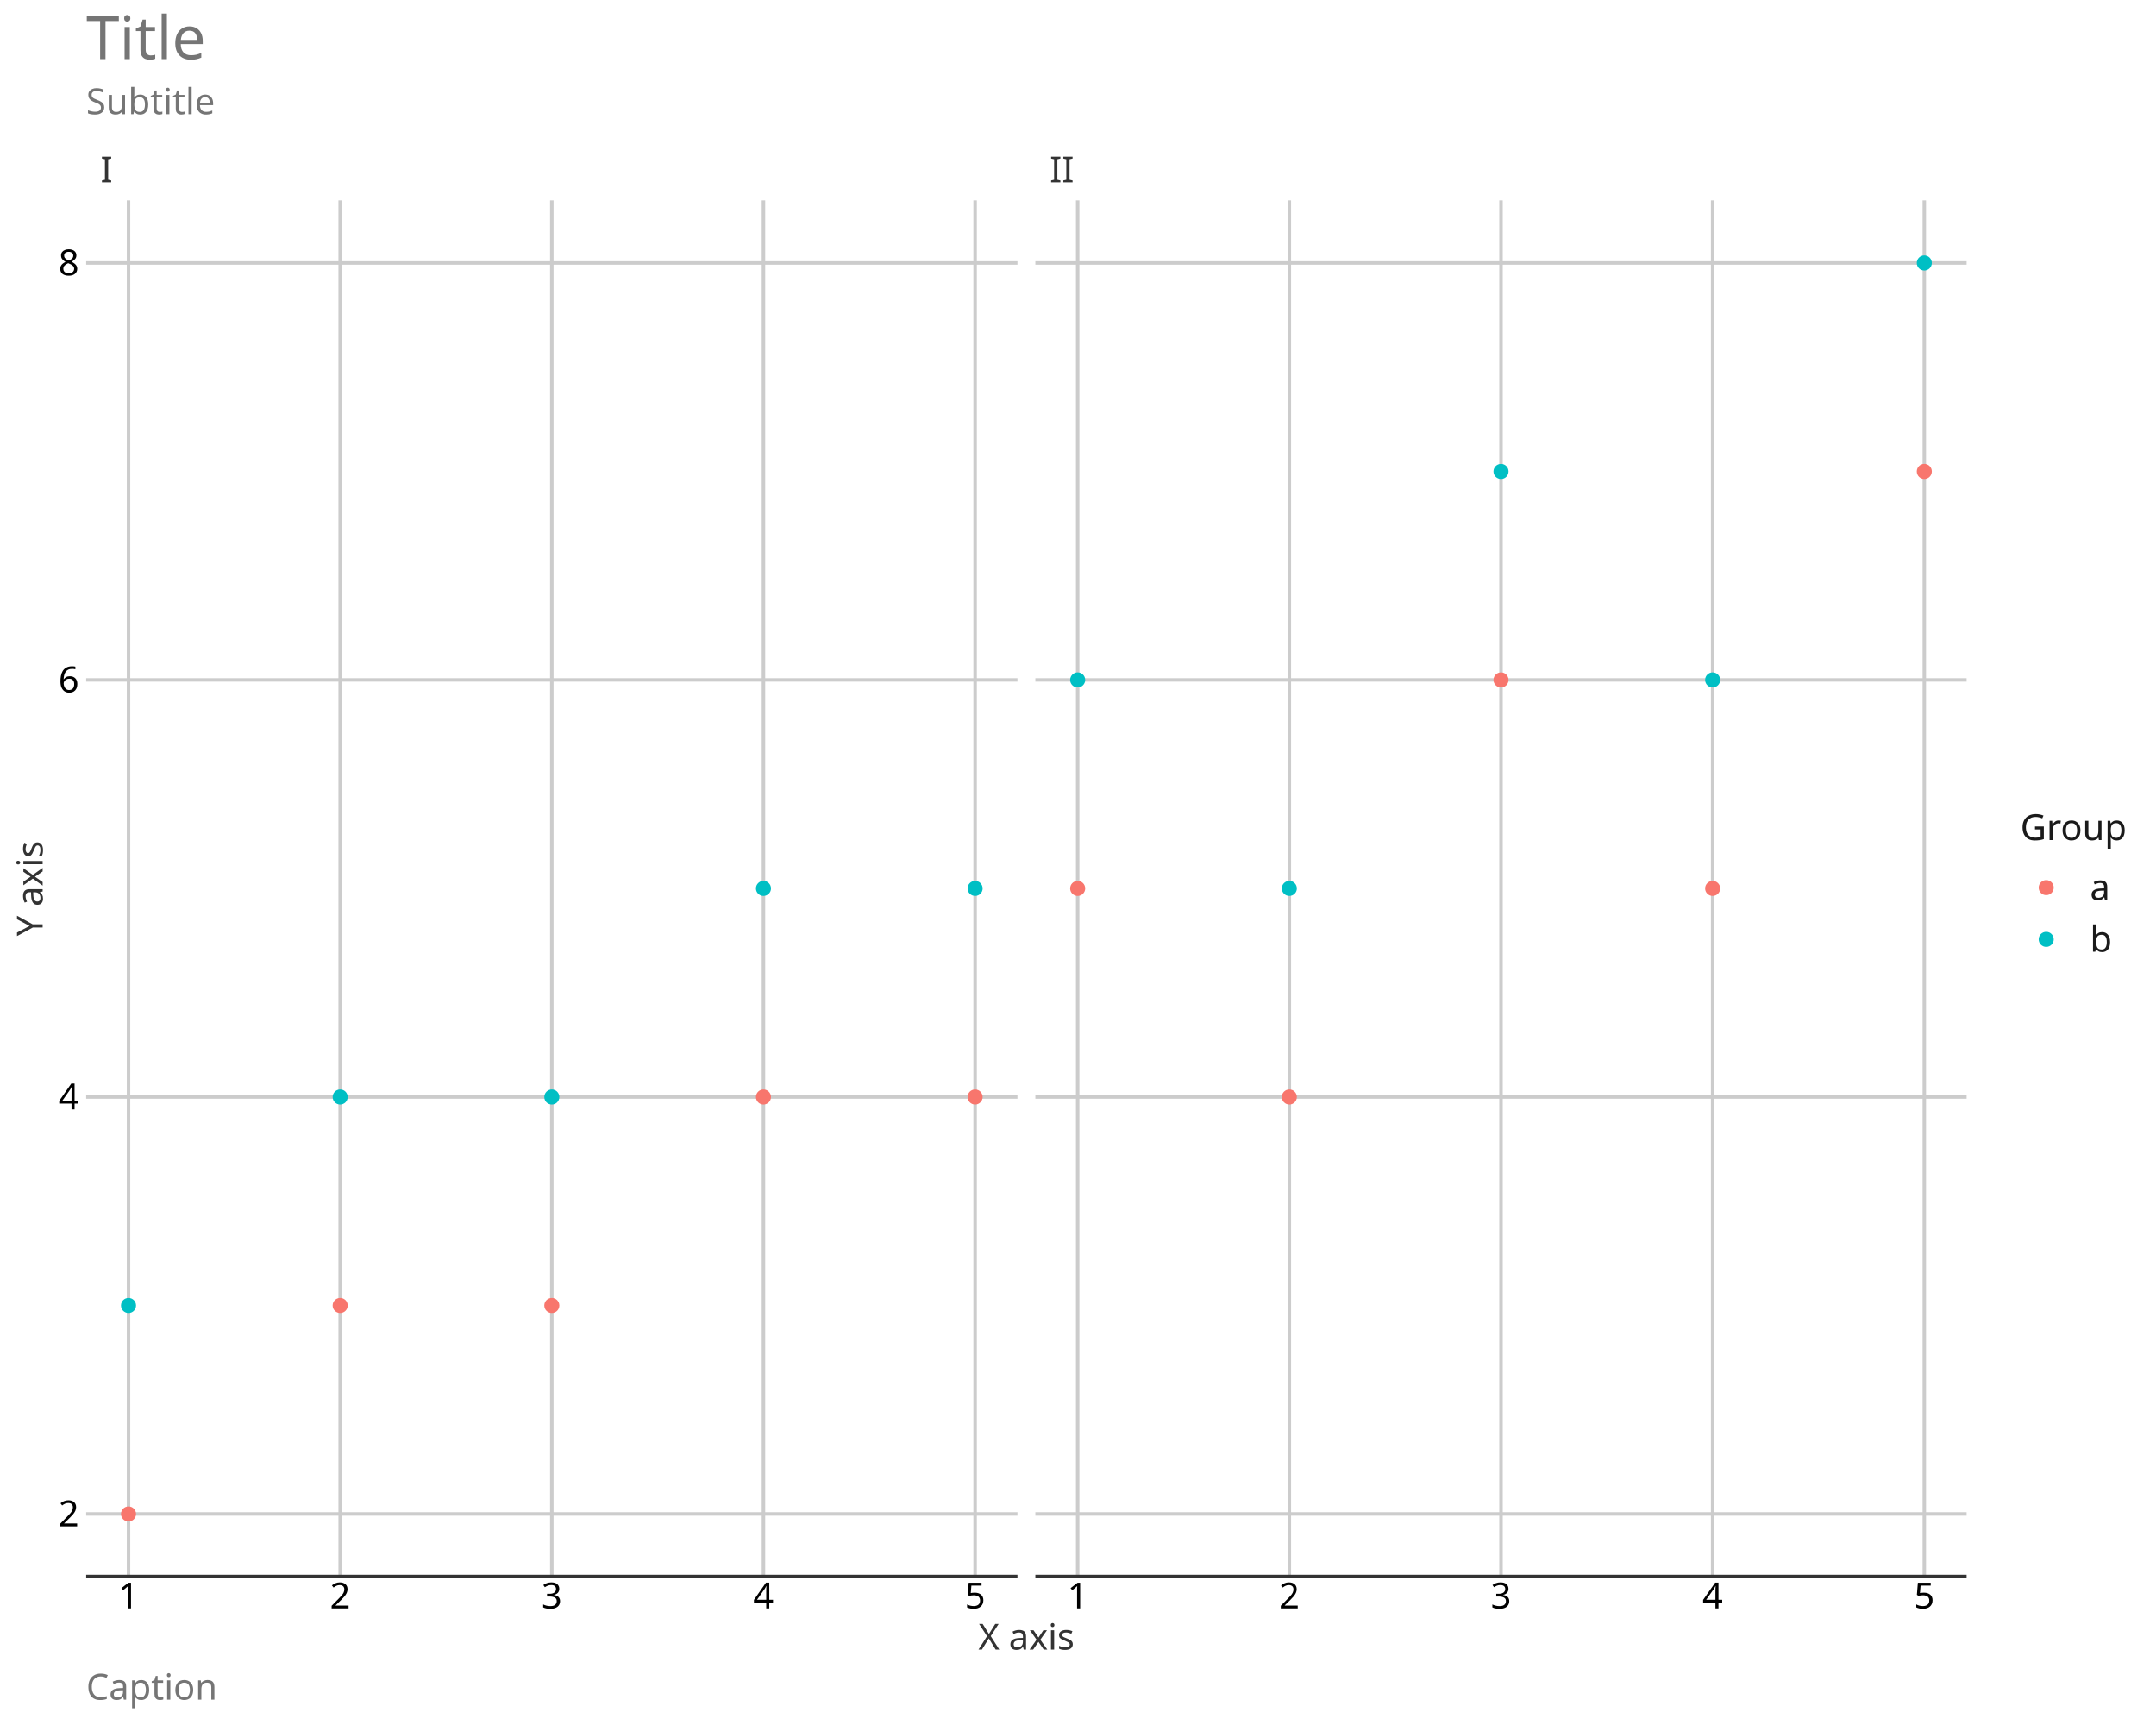
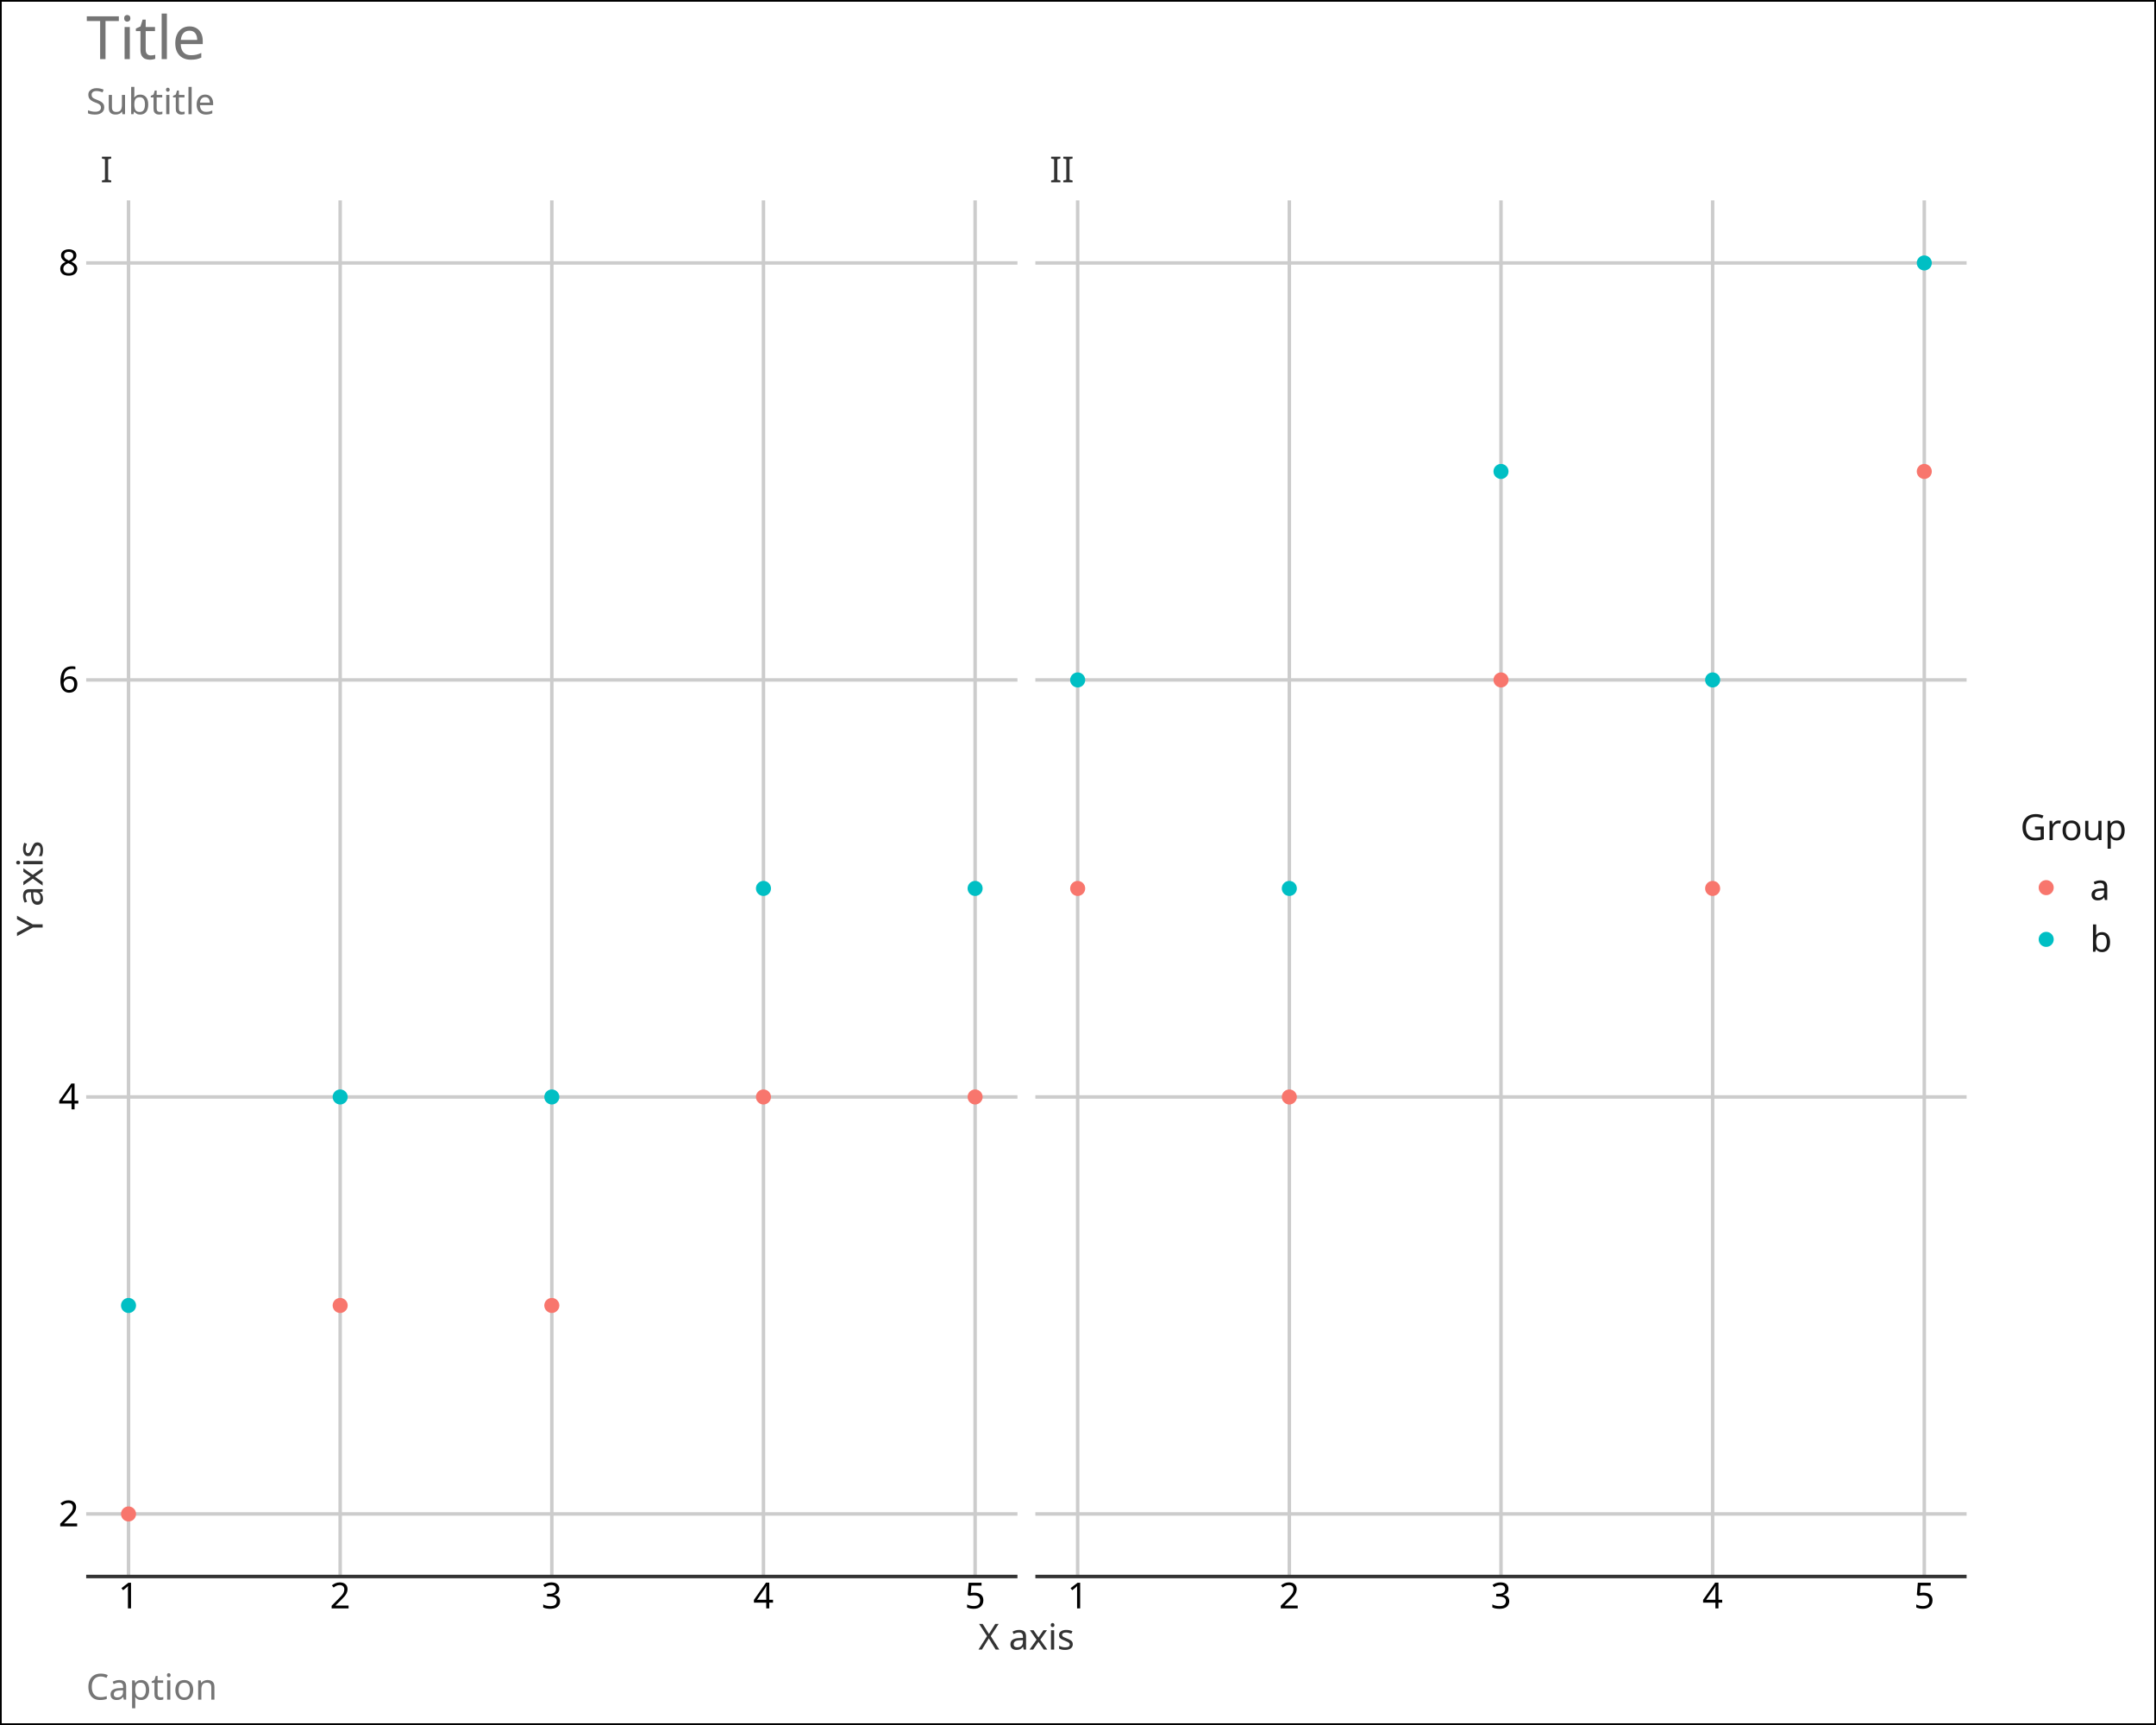
<svg xmlns="http://www.w3.org/2000/svg" class="svglite" data-engine-version="2.0" width="720.00pt" height="576.00pt" viewBox="0 0 720.00 576.00">
  <defs>
    <style type="text/css">
    .svglite line, .svglite polyline, .svglite polygon, .svglite path, .svglite rect, .svglite circle {
      fill: none;
      stroke: #000000;
      stroke-linecap: round;
      stroke-linejoin: round;
      stroke-miterlimit: 10.00;
    }
  </style>
  </defs>
  <rect width="100%" height="100%" style="stroke: none; fill: #FFFFFF;" />
  <defs>
    <clipPath id="cpMC4wMHw3MjAuMDB8MC4wMHw1NzYuMDA=">
      <rect x="0.00" y="0.00" width="720.00" height="576.00" />
    </clipPath>
  </defs>
  <g clip-path="url(#cpMC4wMHw3MjAuMDB8MC4wMHw1NzYuMDA=)">
-     <rect x="0.00" y="0.00" width="720.00" height="576.00" style="stroke-width: 1.16; stroke: #FFFFFF; fill: #FFFFFF;" />
+     <rect x="0.00" y="0.00" width="720.00" height="576.00" style="stroke-width: 1.16; fill: #FFFFFF;" />
  </g>
  <defs>
    <clipPath id="cpMjguNzh8MzM5Ljc4fDY2LjkxfDUyNi40Mg==">
      <rect x="28.78" y="66.91" width="311.00" height="459.50" />
    </clipPath>
  </defs>
  <g clip-path="url(#cpMjguNzh8MzM5Ljc4fDY2LjkxfDUyNi40Mg==)">
    <rect x="28.78" y="66.91" width="311.00" height="459.50" style="stroke-width: 1.16; stroke: none;" />
    <polyline points="28.78,505.53 339.78,505.53 " style="stroke-width: 1.16; stroke: #CCCCCC; stroke-linecap: butt;" />
    <polyline points="28.78,366.29 339.78,366.29 " style="stroke-width: 1.16; stroke: #CCCCCC; stroke-linecap: butt;" />
    <polyline points="28.78,227.04 339.78,227.04 " style="stroke-width: 1.16; stroke: #CCCCCC; stroke-linecap: butt;" />
    <polyline points="28.78,87.80 339.78,87.80 " style="stroke-width: 1.16; stroke: #CCCCCC; stroke-linecap: butt;" />
    <polyline points="42.92,526.42 42.92,66.91 " style="stroke-width: 1.16; stroke: #CCCCCC; stroke-linecap: butt;" />
    <polyline points="113.60,526.42 113.60,66.91 " style="stroke-width: 1.16; stroke: #CCCCCC; stroke-linecap: butt;" />
    <polyline points="184.28,526.42 184.28,66.91 " style="stroke-width: 1.16; stroke: #CCCCCC; stroke-linecap: butt;" />
    <polyline points="254.96,526.42 254.96,66.91 " style="stroke-width: 1.16; stroke: #CCCCCC; stroke-linecap: butt;" />
    <polyline points="325.64,526.42 325.64,66.91 " style="stroke-width: 1.16; stroke: #CCCCCC; stroke-linecap: butt;" />
    <circle cx="42.92" cy="505.53" r="2.13" style="stroke-width: 0.77; stroke: #F8766D; fill: #F8766D;" />
    <circle cx="184.28" cy="435.91" r="2.13" style="stroke-width: 0.77; stroke: #F8766D; fill: #F8766D;" />
    <circle cx="325.64" cy="366.29" r="2.13" style="stroke-width: 0.77; stroke: #F8766D; fill: #F8766D;" />
    <circle cx="113.60" cy="435.91" r="2.13" style="stroke-width: 0.77; stroke: #F8766D; fill: #F8766D;" />
    <circle cx="254.96" cy="366.29" r="2.13" style="stroke-width: 0.77; stroke: #F8766D; fill: #F8766D;" />
    <circle cx="42.92" cy="435.91" r="2.13" style="stroke-width: 0.77; stroke: #00BFC4; fill: #00BFC4;" />
    <circle cx="184.28" cy="366.29" r="2.13" style="stroke-width: 0.77; stroke: #00BFC4; fill: #00BFC4;" />
    <circle cx="325.64" cy="296.66" r="2.13" style="stroke-width: 0.77; stroke: #00BFC4; fill: #00BFC4;" />
    <circle cx="113.60" cy="366.29" r="2.13" style="stroke-width: 0.77; stroke: #00BFC4; fill: #00BFC4;" />
    <circle cx="254.96" cy="296.66" r="2.13" style="stroke-width: 0.77; stroke: #00BFC4; fill: #00BFC4;" />
    <rect x="28.78" y="66.91" width="311.00" height="459.50" style="stroke-width: 1.16; stroke: none;" />
  </g>
  <g clip-path="url(#cpMC4wMHw3MjAuMDB8MC4wMHw1NzYuMDA=)">
</g>
  <defs>
    <clipPath id="cpMzQ1Ljc2fDY1Ni43NXw2Ni45MXw1MjYuNDI=">
      <rect x="345.76" y="66.91" width="311.00" height="459.50" />
    </clipPath>
  </defs>
  <g clip-path="url(#cpMzQ1Ljc2fDY1Ni43NXw2Ni45MXw1MjYuNDI=)">
    <rect x="345.76" y="66.91" width="311.00" height="459.50" style="stroke-width: 1.16; stroke: none;" />
    <polyline points="345.76,505.53 656.75,505.53 " style="stroke-width: 1.16; stroke: #CCCCCC; stroke-linecap: butt;" />
    <polyline points="345.76,366.29 656.75,366.29 " style="stroke-width: 1.16; stroke: #CCCCCC; stroke-linecap: butt;" />
    <polyline points="345.76,227.04 656.75,227.04 " style="stroke-width: 1.16; stroke: #CCCCCC; stroke-linecap: butt;" />
    <polyline points="345.76,87.80 656.75,87.80 " style="stroke-width: 1.16; stroke: #CCCCCC; stroke-linecap: butt;" />
    <polyline points="359.89,526.42 359.89,66.91 " style="stroke-width: 1.16; stroke: #CCCCCC; stroke-linecap: butt;" />
    <polyline points="430.57,526.42 430.57,66.91 " style="stroke-width: 1.16; stroke: #CCCCCC; stroke-linecap: butt;" />
    <polyline points="501.26,526.42 501.26,66.91 " style="stroke-width: 1.16; stroke: #CCCCCC; stroke-linecap: butt;" />
    <polyline points="571.94,526.42 571.94,66.91 " style="stroke-width: 1.16; stroke: #CCCCCC; stroke-linecap: butt;" />
    <polyline points="642.62,526.42 642.62,66.91 " style="stroke-width: 1.16; stroke: #CCCCCC; stroke-linecap: butt;" />
    <circle cx="430.57" cy="366.29" r="2.13" style="stroke-width: 0.77; stroke: #F8766D; fill: #F8766D;" />
    <circle cx="571.94" cy="296.66" r="2.13" style="stroke-width: 0.77; stroke: #F8766D; fill: #F8766D;" />
    <circle cx="359.89" cy="296.66" r="2.13" style="stroke-width: 0.77; stroke: #F8766D; fill: #F8766D;" />
    <circle cx="501.26" cy="227.04" r="2.13" style="stroke-width: 0.77; stroke: #F8766D; fill: #F8766D;" />
    <circle cx="642.62" cy="157.42" r="2.13" style="stroke-width: 0.77; stroke: #F8766D; fill: #F8766D;" />
    <circle cx="430.57" cy="296.66" r="2.13" style="stroke-width: 0.77; stroke: #00BFC4; fill: #00BFC4;" />
    <circle cx="571.94" cy="227.04" r="2.13" style="stroke-width: 0.77; stroke: #00BFC4; fill: #00BFC4;" />
    <circle cx="359.89" cy="227.04" r="2.13" style="stroke-width: 0.77; stroke: #00BFC4; fill: #00BFC4;" />
    <circle cx="501.26" cy="157.42" r="2.13" style="stroke-width: 0.77; stroke: #00BFC4; fill: #00BFC4;" />
    <circle cx="642.62" cy="87.80" r="2.13" style="stroke-width: 0.77; stroke: #00BFC4; fill: #00BFC4;" />
    <rect x="345.76" y="66.91" width="311.00" height="459.50" style="stroke-width: 1.16; stroke: none;" />
  </g>
  <g clip-path="url(#cpMC4wMHw3MjAuMDB8MC4wMHw1NzYuMDA=)">
</g>
  <defs>
    <clipPath id="cpMjguNzh8MzM5Ljc4fDQ2LjYwfDY2Ljkx">
      <rect x="28.78" y="46.60" width="311.00" height="20.31" />
    </clipPath>
  </defs>
  <g clip-path="url(#cpMjguNzh8MzM5Ljc4fDQ2LjYwfDY2Ljkx)">
    <rect x="28.78" y="46.60" width="311.00" height="20.31" style="stroke-width: 1.16; stroke: none;" />
    <text x="33.56" y="60.88" style="font-size: 12.00px; fill: #333333; font-family: sans;" textLength="3.33px" lengthAdjust="spacingAndGlyphs">I</text>
  </g>
  <g clip-path="url(#cpMC4wMHw3MjAuMDB8MC4wMHw1NzYuMDA=)">
</g>
  <defs>
    <clipPath id="cpMzQ1Ljc2fDY1Ni43NXw0Ni42MHw2Ni45MQ==">
      <rect x="345.76" y="46.60" width="311.00" height="20.31" />
    </clipPath>
  </defs>
  <g clip-path="url(#cpMzQ1Ljc2fDY1Ni43NXw0Ni42MHw2Ni45MQ==)">
    <rect x="345.76" y="46.60" width="311.00" height="20.31" style="stroke-width: 1.16; stroke: none;" />
    <text x="350.54" y="60.88" style="font-size: 12.00px; fill: #333333; font-family: sans;" textLength="6.67px" lengthAdjust="spacingAndGlyphs">II</text>
  </g>
  <g clip-path="url(#cpMC4wMHw3MjAuMDB8MC4wMHw1NzYuMDA=)">
    <polyline points="28.78,526.42 339.78,526.42 " style="stroke-width: 1.16; stroke: #333333; stroke-linecap: butt;" />
    <text x="42.92" y="537.07" text-anchor="middle" style="font-size: 12.00px; font-family: sans;" textLength="6.67px" lengthAdjust="spacingAndGlyphs">1</text>
    <text x="113.60" y="537.07" text-anchor="middle" style="font-size: 12.00px; font-family: sans;" textLength="6.67px" lengthAdjust="spacingAndGlyphs">2</text>
    <text x="184.28" y="537.07" text-anchor="middle" style="font-size: 12.00px; font-family: sans;" textLength="6.67px" lengthAdjust="spacingAndGlyphs">3</text>
    <text x="254.96" y="537.07" text-anchor="middle" style="font-size: 12.00px; font-family: sans;" textLength="6.67px" lengthAdjust="spacingAndGlyphs">4</text>
    <text x="325.64" y="537.07" text-anchor="middle" style="font-size: 12.00px; font-family: sans;" textLength="6.67px" lengthAdjust="spacingAndGlyphs">5</text>
    <polyline points="345.76,526.42 656.75,526.42 " style="stroke-width: 1.16; stroke: #333333; stroke-linecap: butt;" />
    <text x="359.89" y="537.07" text-anchor="middle" style="font-size: 12.00px; font-family: sans;" textLength="6.67px" lengthAdjust="spacingAndGlyphs">1</text>
    <text x="430.57" y="537.07" text-anchor="middle" style="font-size: 12.00px; font-family: sans;" textLength="6.67px" lengthAdjust="spacingAndGlyphs">2</text>
    <text x="501.26" y="537.07" text-anchor="middle" style="font-size: 12.00px; font-family: sans;" textLength="6.67px" lengthAdjust="spacingAndGlyphs">3</text>
    <text x="571.94" y="537.07" text-anchor="middle" style="font-size: 12.00px; font-family: sans;" textLength="6.67px" lengthAdjust="spacingAndGlyphs">4</text>
    <text x="642.62" y="537.07" text-anchor="middle" style="font-size: 12.00px; font-family: sans;" textLength="6.67px" lengthAdjust="spacingAndGlyphs">5</text>
    <text x="26.39" y="509.66" text-anchor="end" style="font-size: 12.00px; font-family: sans;" textLength="6.67px" lengthAdjust="spacingAndGlyphs">2</text>
    <text x="26.39" y="370.42" text-anchor="end" style="font-size: 12.00px; font-family: sans;" textLength="6.67px" lengthAdjust="spacingAndGlyphs">4</text>
    <text x="26.39" y="231.17" text-anchor="end" style="font-size: 12.00px; font-family: sans;" textLength="6.67px" lengthAdjust="spacingAndGlyphs">6</text>
    <text x="26.39" y="91.93" text-anchor="end" style="font-size: 12.00px; font-family: sans;" textLength="6.67px" lengthAdjust="spacingAndGlyphs">8</text>
    <text x="342.77" y="550.80" text-anchor="middle" style="font-size: 12.00px; fill: #333333; font-family: sans;" textLength="32.69px" lengthAdjust="spacingAndGlyphs">X axis</text>
    <text transform="translate(14.24,296.66) rotate(-90)" text-anchor="middle" style="font-size: 12.00px; fill: #333333; font-family: sans;" textLength="32.69px" lengthAdjust="spacingAndGlyphs">Y axis</text>
    <rect x="668.71" y="265.04" width="45.31" height="63.24" style="stroke-width: 1.16; stroke: none; fill: #FFFFFF;" />
    <text x="674.69" y="280.52" style="font-size: 12.00px; fill: #1A1A1A; font-family: sans;" textLength="33.36px" lengthAdjust="spacingAndGlyphs">Group</text>
    <rect x="674.69" y="287.75" width="17.28" height="17.28" style="stroke-width: 1.16; stroke: none;" />
    <circle cx="683.33" cy="296.39" r="2.13" style="stroke-width: 0.77; stroke: #F8766D; fill: #F8766D;" />
    <rect x="674.69" y="305.03" width="17.28" height="17.28" style="stroke-width: 1.16; stroke: none;" />
    <circle cx="683.33" cy="313.67" r="2.13" style="stroke-width: 0.77; stroke: #00BFC4; fill: #00BFC4;" />
    <text x="697.94" y="300.52" style="font-size: 12.00px; fill: #1A1A1A; font-family: sans;" textLength="6.67px" lengthAdjust="spacingAndGlyphs">a</text>
    <text x="697.94" y="317.80" style="font-size: 12.00px; fill: #1A1A1A; font-family: sans;" textLength="6.67px" lengthAdjust="spacingAndGlyphs">b</text>
    <text x="28.78" y="38.13" style="font-size: 12.00px; fill: #757575; font-family: sans;" textLength="40.02px" lengthAdjust="spacingAndGlyphs">Subtitle</text>
    <text x="28.78" y="19.74" style="font-size: 20.00px; fill: #757575; font-family: sans;" textLength="37.78px" lengthAdjust="spacingAndGlyphs">Title</text>
    <text x="28.78" y="567.53" style="font-size: 12.00px; fill: #757575; font-family: sans;" textLength="41.36px" lengthAdjust="spacingAndGlyphs">Caption</text>
  </g>
</svg>
